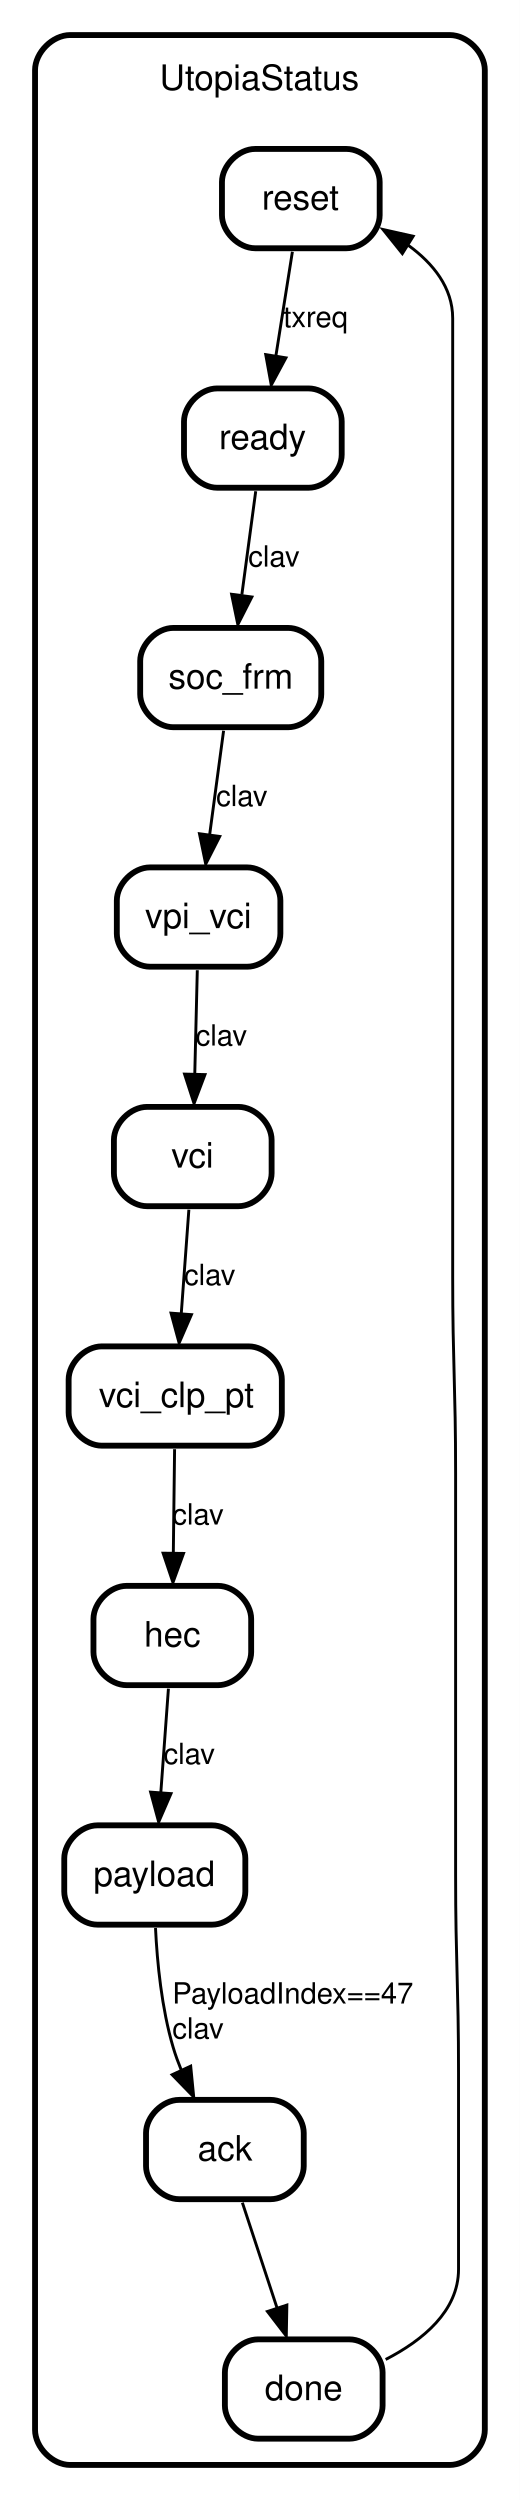
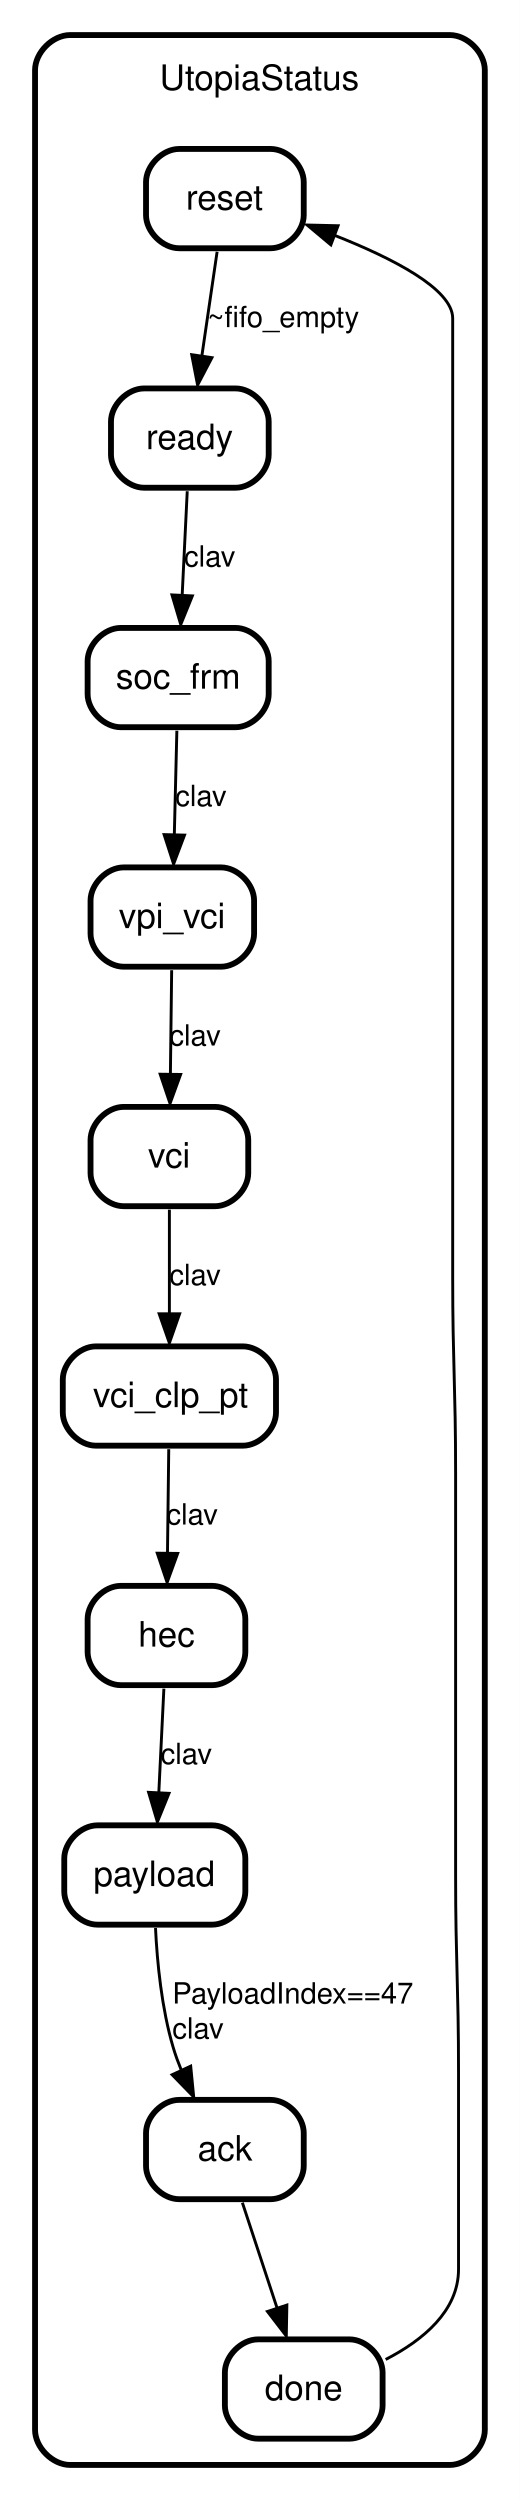
<svg xmlns="http://www.w3.org/2000/svg" width="178pt" height="856pt" viewBox="0.00 0.00 178.00 856.00">
  <g id="graph0" class="graph" transform="scale(1 1) rotate(0) translate(4 852)">
    <polygon fill="#ffffff" stroke="transparent" points="-4,4 -4,-852 174,-852 174,4 -4,4" />
    <g id="clust1" class="cluster">
      <path fill="none" stroke="#000000" stroke-width="2" d="M20,-8C20,-8 150,-8 150,-8 156,-8 162,-14 162,-20 162,-20 162,-828 162,-828 162,-834 156,-840 150,-840 150,-840 20,-840 20,-840 14,-840 8,-834 8,-828 8,-828 8,-20 8,-20 8,-14 14,-8 20,-8" />
      <text text-anchor="start" x="50.657" y="-821.2" font-family="Helvetica,sans-Serif" font-size="12.00" fill="#000000">UtopiaStatus</text>
    </g>
    <g id="node2" class="node">
-       <polygon fill="transparent" stroke="transparent" stroke-width="2" points="127,-802 71,-802 71,-766 127,-766 127,-802" />
-       <text text-anchor="start" x="85.664" y="-780.2" font-family="Helvetica,sans-Serif" font-size="12.00" fill="#000000">reset</text>
-       <path fill="none" stroke="#000000" stroke-width="2" d="M83.333,-767C83.333,-767 114.667,-767 114.667,-767 120.333,-767 126,-772.667 126,-778.333 126,-778.333 126,-789.667 126,-789.667 126,-795.333 120.333,-801 114.667,-801 114.667,-801 83.333,-801 83.333,-801 77.667,-801 72,-795.333 72,-789.667 72,-789.667 72,-778.333 72,-778.333 72,-772.667 77.667,-767 83.333,-767" />
+       <polygon fill="transparent" stroke="transparent" stroke-width="2" points="101,-802 45,-802 45,-766 101,-766 101,-802" />
+       <text text-anchor="start" x="59.664" y="-780.2" font-family="Helvetica,sans-Serif" font-size="12.00" fill="#000000">reset</text>
+       <path fill="none" stroke="#000000" stroke-width="2" d="M57.333,-767C57.333,-767 88.667,-767 88.667,-767 94.333,-767 100,-772.667 100,-778.333 100,-778.333 100,-789.667 100,-789.667 100,-795.333 94.333,-801 88.667,-801 88.667,-801 57.333,-801 57.333,-801 51.667,-801 46,-795.333 46,-789.667 46,-789.667 46,-778.333 46,-778.333 46,-772.667 51.667,-767 57.333,-767" />
    </g>
    <g id="node3" class="node">
-       <polygon fill="transparent" stroke="transparent" stroke-width="2" points="114,-720 58,-720 58,-684 114,-684 114,-720" />
-       <text text-anchor="start" x="70.996" y="-698.2" font-family="Helvetica,sans-Serif" font-size="12.00" fill="#000000">ready</text>
-       <path fill="none" stroke="#000000" stroke-width="2" d="M70.333,-685C70.333,-685 101.667,-685 101.667,-685 107.333,-685 113,-690.667 113,-696.333 113,-696.333 113,-707.667 113,-707.667 113,-713.333 107.333,-719 101.667,-719 101.667,-719 70.333,-719 70.333,-719 64.667,-719 59,-713.333 59,-707.667 59,-707.667 59,-696.333 59,-696.333 59,-690.667 64.667,-685 70.333,-685" />
+       <polygon fill="transparent" stroke="transparent" stroke-width="2" points="89,-720 33,-720 33,-684 89,-684 89,-720" />
+       <text text-anchor="start" x="45.996" y="-698.2" font-family="Helvetica,sans-Serif" font-size="12.00" fill="#000000">ready</text>
+       <path fill="none" stroke="#000000" stroke-width="2" d="M45.333,-685C45.333,-685 76.667,-685 76.667,-685 82.333,-685 88,-690.667 88,-696.333 88,-696.333 88,-707.667 88,-707.667 88,-713.333 82.333,-719 76.667,-719 76.667,-719 45.333,-719 45.333,-719 39.667,-719 34,-713.333 34,-707.667 34,-707.667 34,-696.333 34,-696.333 34,-690.667 39.667,-685 45.333,-685" />
    </g>
    <g id="edge1" class="edge">
-       <path fill="none" stroke="#000000" d="M96.115,-765.802C94.466,-755.398 92.361,-742.121 90.499,-730.377" />
-       <polygon fill="#000000" stroke="#000000" points="93.9,-729.476 88.877,-720.148 86.986,-730.572 93.9,-729.476" />
-       <text text-anchor="start" x="93" y="-740" font-family="Helvetica,sans-Serif" font-size="10.00" fill="#000000">txreq   </text>
+       <path fill="none" stroke="#000000" d="M70.337,-765.802C68.814,-755.398 66.871,-742.121 65.153,-730.377" />
+       <polygon fill="#000000" stroke="#000000" points="68.567,-729.535 63.656,-720.148 61.641,-730.549 68.567,-729.535" />
+       <text text-anchor="start" x="67" y="-740" font-family="Helvetica,sans-Serif" font-size="10.00" fill="#000000">~fifo_empty   </text>
    </g>
    <g id="node4" class="node">
-       <polygon fill="transparent" stroke="transparent" stroke-width="2" points="107,-638 43,-638 43,-602 107,-602 107,-638" />
-       <text text-anchor="start" x="53.667" y="-616.2" font-family="Helvetica,sans-Serif" font-size="12.00" fill="#000000">soc_frm</text>
-       <path fill="none" stroke="#000000" stroke-width="2" d="M55.333,-603C55.333,-603 94.667,-603 94.667,-603 100.333,-603 106,-608.667 106,-614.333 106,-614.333 106,-625.667 106,-625.667 106,-631.333 100.333,-637 94.667,-637 94.667,-637 55.333,-637 55.333,-637 49.667,-637 44,-631.333 44,-625.667 44,-625.667 44,-614.333 44,-614.333 44,-608.667 49.667,-603 55.333,-603" />
+       <polygon fill="transparent" stroke="transparent" stroke-width="2" points="89,-638 25,-638 25,-602 89,-602 89,-638" />
+       <text text-anchor="start" x="35.667" y="-616.2" font-family="Helvetica,sans-Serif" font-size="12.00" fill="#000000">soc_frm</text>
+       <path fill="none" stroke="#000000" stroke-width="2" d="M37.333,-603C37.333,-603 76.667,-603 76.667,-603 82.333,-603 88,-608.667 88,-614.333 88,-614.333 88,-625.667 88,-625.667 88,-631.333 82.333,-637 76.667,-637 76.667,-637 37.333,-637 37.333,-637 31.667,-637 26,-631.333 26,-625.667 26,-625.667 26,-614.333 26,-614.333 26,-608.667 31.667,-603 37.333,-603" />
    </g>
    <g id="edge2" class="edge">
-       <path fill="none" stroke="#000000" d="M83.559,-683.802C82.163,-673.398 80.382,-660.121 78.807,-648.377" />
-       <polygon fill="#000000" stroke="#000000" points="82.233,-647.593 77.434,-638.148 75.295,-648.524 82.233,-647.593" />
-       <text text-anchor="start" x="81" y="-658" font-family="Helvetica,sans-Serif" font-size="10.00" fill="#000000">clav   </text>
+       <path fill="none" stroke="#000000" d="M60.112,-683.802C59.605,-673.398 58.957,-660.121 58.384,-648.377" />
+       <polygon fill="#000000" stroke="#000000" points="61.868,-647.965 57.885,-638.148 54.877,-648.306 61.868,-647.965" />
+       <text text-anchor="start" x="59" y="-658" font-family="Helvetica,sans-Serif" font-size="10.00" fill="#000000">clav   </text>
    </g>
    <g id="node5" class="node">
-       <polygon fill="transparent" stroke="transparent" stroke-width="2" points="93,-556 35,-556 35,-520 93,-520 93,-556" />
-       <text text-anchor="start" x="45.666" y="-534.2" font-family="Helvetica,sans-Serif" font-size="12.00" fill="#000000">vpi_vci</text>
-       <path fill="none" stroke="#000000" stroke-width="2" d="M47.333,-521C47.333,-521 80.667,-521 80.667,-521 86.333,-521 92,-526.667 92,-532.333 92,-532.333 92,-543.667 92,-543.667 92,-549.333 86.333,-555 80.667,-555 80.667,-555 47.333,-555 47.333,-555 41.667,-555 36,-549.333 36,-543.667 36,-543.667 36,-532.333 36,-532.333 36,-526.667 41.667,-521 47.333,-521" />
+       <polygon fill="transparent" stroke="transparent" stroke-width="2" points="84,-556 26,-556 26,-520 84,-520 84,-556" />
+       <text text-anchor="start" x="36.666" y="-534.2" font-family="Helvetica,sans-Serif" font-size="12.00" fill="#000000">vpi_vci</text>
+       <path fill="none" stroke="#000000" stroke-width="2" d="M38.333,-521C38.333,-521 71.667,-521 71.667,-521 77.333,-521 83,-526.667 83,-532.333 83,-532.333 83,-543.667 83,-543.667 83,-549.333 77.333,-555 71.667,-555 71.667,-555 38.333,-555 38.333,-555 32.667,-555 27,-549.333 27,-543.667 27,-543.667 27,-532.333 27,-532.333 27,-526.667 32.667,-521 38.333,-521" />
    </g>
    <g id="edge3" class="edge">
-       <path fill="none" stroke="#000000" d="M72.559,-601.802C71.163,-591.398 69.382,-578.121 67.807,-566.377" />
-       <polygon fill="#000000" stroke="#000000" points="71.233,-565.593 66.434,-556.148 64.295,-566.524 71.233,-565.593" />
-       <text text-anchor="start" x="70" y="-576" font-family="Helvetica,sans-Serif" font-size="10.00" fill="#000000">clav   </text>
+       <path fill="none" stroke="#000000" d="M56.556,-601.802C56.302,-591.398 55.979,-578.121 55.692,-566.377" />
+       <polygon fill="#000000" stroke="#000000" points="59.185,-566.059 55.443,-556.148 52.188,-566.23 59.185,-566.059" />
+       <text text-anchor="start" x="56" y="-576" font-family="Helvetica,sans-Serif" font-size="10.00" fill="#000000">clav   </text>
    </g>
    <g id="node6" class="node">
-       <polygon fill="transparent" stroke="transparent" stroke-width="2" points="90,-474 34,-474 34,-438 90,-438 90,-474" />
-       <text text-anchor="start" x="54.669" y="-452.2" font-family="Helvetica,sans-Serif" font-size="12.00" fill="#000000">vci</text>
-       <path fill="none" stroke="#000000" stroke-width="2" d="M46.333,-439C46.333,-439 77.667,-439 77.667,-439 83.333,-439 89,-444.667 89,-450.333 89,-450.333 89,-461.667 89,-461.667 89,-467.333 83.333,-473 77.667,-473 77.667,-473 46.333,-473 46.333,-473 40.667,-473 35,-467.333 35,-461.667 35,-461.667 35,-450.333 35,-450.333 35,-444.667 40.667,-439 46.333,-439" />
+       <polygon fill="transparent" stroke="transparent" stroke-width="2" points="82,-474 26,-474 26,-438 82,-438 82,-474" />
+       <text text-anchor="start" x="46.669" y="-452.2" font-family="Helvetica,sans-Serif" font-size="12.00" fill="#000000">vci</text>
+       <path fill="none" stroke="#000000" stroke-width="2" d="M38.333,-439C38.333,-439 69.667,-439 69.667,-439 75.333,-439 81,-444.667 81,-450.333 81,-450.333 81,-461.667 81,-461.667 81,-467.333 75.333,-473 69.667,-473 69.667,-473 38.333,-473 38.333,-473 32.667,-473 27,-467.333 27,-461.667 27,-461.667 27,-450.333 27,-450.333 27,-444.667 32.667,-439 38.333,-439" />
    </g>
    <g id="edge4" class="edge">
-       <path fill="none" stroke="#000000" d="M63.556,-519.802C63.302,-509.398 62.979,-496.122 62.692,-484.377" />
-       <polygon fill="#000000" stroke="#000000" points="66.186,-484.059 62.443,-474.148 59.188,-484.23 66.186,-484.059" />
-       <text text-anchor="start" x="63" y="-494" font-family="Helvetica,sans-Serif" font-size="10.00" fill="#000000">clav   </text>
+       <path fill="none" stroke="#000000" d="M54.778,-519.802C54.651,-509.398 54.489,-496.122 54.346,-484.377" />
+       <polygon fill="#000000" stroke="#000000" points="57.843,-484.104 54.221,-474.148 50.844,-484.19 57.843,-484.104" />
+       <text text-anchor="start" x="54" y="-494" font-family="Helvetica,sans-Serif" font-size="10.00" fill="#000000">clav   </text>
    </g>
    <g id="node7" class="node">
-       <polygon fill="transparent" stroke="transparent" stroke-width="2" points="93.5,-392 18.5,-392 18.5,-356 93.5,-356 93.5,-392" />
-       <text text-anchor="start" x="29.828" y="-370.2" font-family="Helvetica,sans-Serif" font-size="12.00" fill="#000000">vci_clp_pt</text>
-       <path fill="none" stroke="#000000" stroke-width="2" d="M30.833,-357C30.833,-357 81.167,-357 81.167,-357 86.833,-357 92.5,-362.667 92.5,-368.333 92.5,-368.333 92.5,-379.667 92.5,-379.667 92.5,-385.333 86.833,-391 81.167,-391 81.167,-391 30.833,-391 30.833,-391 25.167,-391 19.5,-385.333 19.5,-379.667 19.5,-379.667 19.5,-368.333 19.5,-368.333 19.5,-362.667 25.167,-357 30.833,-357" />
+       <polygon fill="transparent" stroke="transparent" stroke-width="2" points="91.5,-392 16.5,-392 16.5,-356 91.5,-356 91.5,-392" />
+       <text text-anchor="start" x="27.828" y="-370.2" font-family="Helvetica,sans-Serif" font-size="12.00" fill="#000000">vci_clp_pt</text>
+       <path fill="none" stroke="#000000" stroke-width="2" d="M28.833,-357C28.833,-357 79.167,-357 79.167,-357 84.833,-357 90.5,-362.667 90.5,-368.333 90.5,-368.333 90.5,-379.667 90.5,-379.667 90.5,-385.333 84.833,-391 79.167,-391 79.167,-391 28.833,-391 28.833,-391 23.167,-391 17.5,-385.333 17.5,-379.667 17.5,-379.667 17.5,-368.333 17.5,-368.333 17.5,-362.667 23.167,-357 28.833,-357" />
    </g>
    <g id="edge5" class="edge">
-       <path fill="none" stroke="#000000" d="M60.668,-437.801C59.907,-427.398 58.936,-414.122 58.076,-402.377" />
-       <polygon fill="#000000" stroke="#000000" points="61.548,-401.865 57.328,-392.148 54.567,-402.376 61.548,-401.865" />
-       <text text-anchor="start" x="59" y="-412" font-family="Helvetica,sans-Serif" font-size="10.00" fill="#000000">clav   </text>
+       <path fill="none" stroke="#000000" d="M54,-437.801C54,-427.398 54,-414.122 54,-402.377" />
+       <polygon fill="#000000" stroke="#000000" points="57.5,-402.148 54,-392.148 50.5,-402.148 57.5,-402.148" />
+       <text text-anchor="start" x="54" y="-412" font-family="Helvetica,sans-Serif" font-size="10.00" fill="#000000">clav   </text>
    </g>
    <g id="node8" class="node">
-       <polygon fill="transparent" stroke="transparent" stroke-width="2" points="83,-310 27,-310 27,-274 83,-274 83,-310" />
-       <text text-anchor="start" x="45.329" y="-288.2" font-family="Helvetica,sans-Serif" font-size="12.00" fill="#000000">hec</text>
-       <path fill="none" stroke="#000000" stroke-width="2" d="M39.333,-275C39.333,-275 70.667,-275 70.667,-275 76.333,-275 82,-280.667 82,-286.333 82,-286.333 82,-297.667 82,-297.667 82,-303.333 76.333,-309 70.667,-309 70.667,-309 39.333,-309 39.333,-309 33.667,-309 28,-303.333 28,-297.667 28,-297.667 28,-286.333 28,-286.333 28,-280.667 33.667,-275 39.333,-275" />
+       <polygon fill="transparent" stroke="transparent" stroke-width="2" points="81,-310 25,-310 25,-274 81,-274 81,-310" />
+       <text text-anchor="start" x="43.329" y="-288.2" font-family="Helvetica,sans-Serif" font-size="12.00" fill="#000000">hec</text>
+       <path fill="none" stroke="#000000" stroke-width="2" d="M37.333,-275C37.333,-275 68.667,-275 68.667,-275 74.333,-275 80,-280.667 80,-286.333 80,-286.333 80,-297.667 80,-297.667 80,-303.333 74.333,-309 68.667,-309 68.667,-309 37.333,-309 37.333,-309 31.667,-309 26,-303.333 26,-297.667 26,-297.667 26,-286.333 26,-286.333 26,-280.667 31.667,-275 37.333,-275" />
    </g>
    <g id="edge6" class="edge">
-       <path fill="none" stroke="#000000" d="M55.778,-355.801C55.651,-345.398 55.489,-332.122 55.346,-320.377" />
-       <polygon fill="#000000" stroke="#000000" points="58.843,-320.104 55.221,-310.148 51.844,-320.19 58.843,-320.104" />
-       <text text-anchor="start" x="55" y="-330" font-family="Helvetica,sans-Serif" font-size="10.00" fill="#000000">clav   </text>
+       <path fill="none" stroke="#000000" d="M53.778,-355.801C53.651,-345.398 53.489,-332.122 53.346,-320.377" />
+       <polygon fill="#000000" stroke="#000000" points="56.843,-320.104 53.221,-310.148 49.844,-320.19 56.843,-320.104" />
+       <text text-anchor="start" x="53" y="-330" font-family="Helvetica,sans-Serif" font-size="10.00" fill="#000000">clav   </text>
    </g>
    <g id="node9" class="node">
      <polygon fill="transparent" stroke="transparent" stroke-width="2" points="81,-228 17,-228 17,-192 81,-192 81,-228" />
      <text text-anchor="start" x="27.992" y="-206.2" font-family="Helvetica,sans-Serif" font-size="12.00" fill="#000000">payload</text>
      <path fill="none" stroke="#000000" stroke-width="2" d="M29.333,-193C29.333,-193 68.667,-193 68.667,-193 74.333,-193 80,-198.667 80,-204.333 80,-204.333 80,-215.667 80,-215.667 80,-221.333 74.333,-227 68.667,-227 68.667,-227 29.333,-227 29.333,-227 23.667,-227 18,-221.333 18,-215.667 18,-215.667 18,-204.333 18,-204.333 18,-198.667 23.667,-193 29.333,-193" />
    </g>
    <g id="edge7" class="edge">
-       <path fill="none" stroke="#000000" d="M53.668,-273.801C52.907,-263.398 51.936,-250.121 51.076,-238.377" />
-       <polygon fill="#000000" stroke="#000000" points="54.548,-237.865 50.328,-228.148 47.567,-238.376 54.548,-237.865" />
-       <text text-anchor="start" x="52" y="-248" font-family="Helvetica,sans-Serif" font-size="10.00" fill="#000000">clav   </text>
+       <path fill="none" stroke="#000000" d="M52.112,-273.801C51.605,-263.398 50.957,-250.121 50.384,-238.377" />
+       <polygon fill="#000000" stroke="#000000" points="53.868,-237.965 49.885,-228.148 46.877,-238.306 53.868,-237.965" />
+       <text text-anchor="start" x="51" y="-248" font-family="Helvetica,sans-Serif" font-size="10.00" fill="#000000">clav   </text>
    </g>
    <g id="node10" class="node">
      <polygon fill="transparent" stroke="transparent" stroke-width="2" points="101,-134 45,-134 45,-98 101,-98 101,-134" />
      <text text-anchor="start" x="63.665" y="-112.2" font-family="Helvetica,sans-Serif" font-size="12.00" fill="#000000">ack</text>
      <path fill="none" stroke="#000000" stroke-width="2" d="M57.333,-99C57.333,-99 88.667,-99 88.667,-99 94.333,-99 100,-104.667 100,-110.333 100,-110.333 100,-121.667 100,-121.667 100,-127.333 94.333,-133 88.667,-133 88.667,-133 57.333,-133 57.333,-133 51.667,-133 46,-127.333 46,-121.667 46,-121.667 46,-110.333 46,-110.333 46,-104.667 51.667,-99 57.333,-99" />
    </g>
    <g id="edge8" class="edge">
      <path fill="none" stroke="#000000" d="M49.245,-191.856C49.813,-180.014 51.346,-164.336 55.287,-151 56.057,-148.396 57.016,-145.754 58.088,-143.149" />
      <polygon fill="#000000" stroke="#000000" points="61.293,-144.555 62.322,-134.011 54.942,-141.613 61.293,-144.555" />
      <text text-anchor="start" x="55" y="-166" font-family="Helvetica,sans-Serif" font-size="10.00" fill="#000000">PayloadIndex==47   </text>
      <text text-anchor="start" x="55" y="-154" font-family="Helvetica,sans-Serif" font-size="10.00" fill="#000000">clav   </text>
    </g>
    <g id="node11" class="node">
      <polygon fill="transparent" stroke="transparent" stroke-width="2" points="128,-52 72,-52 72,-16 128,-16 128,-52" />
      <text text-anchor="start" x="86.658" y="-30.2" font-family="Helvetica,sans-Serif" font-size="12.00" fill="#000000">done</text>
      <path fill="none" stroke="#000000" stroke-width="2" d="M84.333,-17C84.333,-17 115.667,-17 115.667,-17 121.333,-17 127,-22.667 127,-28.333 127,-28.333 127,-39.667 127,-39.667 127,-45.333 121.333,-51 115.667,-51 115.667,-51 84.333,-51 84.333,-51 78.667,-51 73,-45.333 73,-39.667 73,-39.667 73,-28.333 73,-28.333 73,-22.667 78.667,-17 84.333,-17" />
    </g>
    <g id="edge9" class="edge">
      <path fill="none" stroke="#000000" d="M78.992,-97.802C82.488,-87.185 86.968,-73.578 90.893,-61.66" />
      <polygon fill="#000000" stroke="#000000" points="94.221,-62.741 94.025,-52.148 87.573,-60.551 94.221,-62.741" />
      <text text-anchor="middle" x="89.389" y="-72" font-family="Helvetica,sans-Serif" font-size="10.00" fill="#000000"> </text>
    </g>
    <g id="edge10" class="edge">
-       <path fill="none" stroke="#000000" d="M128.052,-44.114C140.765,-50.667 153,-60.691 153,-75 153,-142.5 153,-142.5 153,-142.5 153,-172.503 152,-179.997 152,-210 152,-347.5 152,-347.5 152,-347.5 152,-377.503 151,-384.997 151,-415 151,-743 151,-743 151,-743 151,-753.542 144.329,-761.792 135.765,-768.039" />
-       <polygon fill="#000000" stroke="#000000" points="133.763,-765.163 127.131,-773.425 137.468,-771.102 133.763,-765.163" />
+       <path fill="none" stroke="#000000" d="M128.052,-44.114C140.765,-50.667 153,-60.691 153,-75 153,-142.5 153,-142.5 153,-142.5 153,-172.503 152,-179.997 152,-210 152,-347.5 152,-347.5 152,-347.5 152,-377.503 151,-384.997 151,-415 151,-743 151,-743 151,-743 151,-753.037 130.507,-763.557 110.529,-771.427" />
+       <polygon fill="#000000" stroke="#000000" points="109.285,-768.156 101.16,-774.955 111.752,-774.707 109.285,-768.156" />
      <text text-anchor="middle" x="152.389" y="-412" font-family="Helvetica,sans-Serif" font-size="10.00" fill="#000000"> </text>
    </g>
  </g>
</svg>
